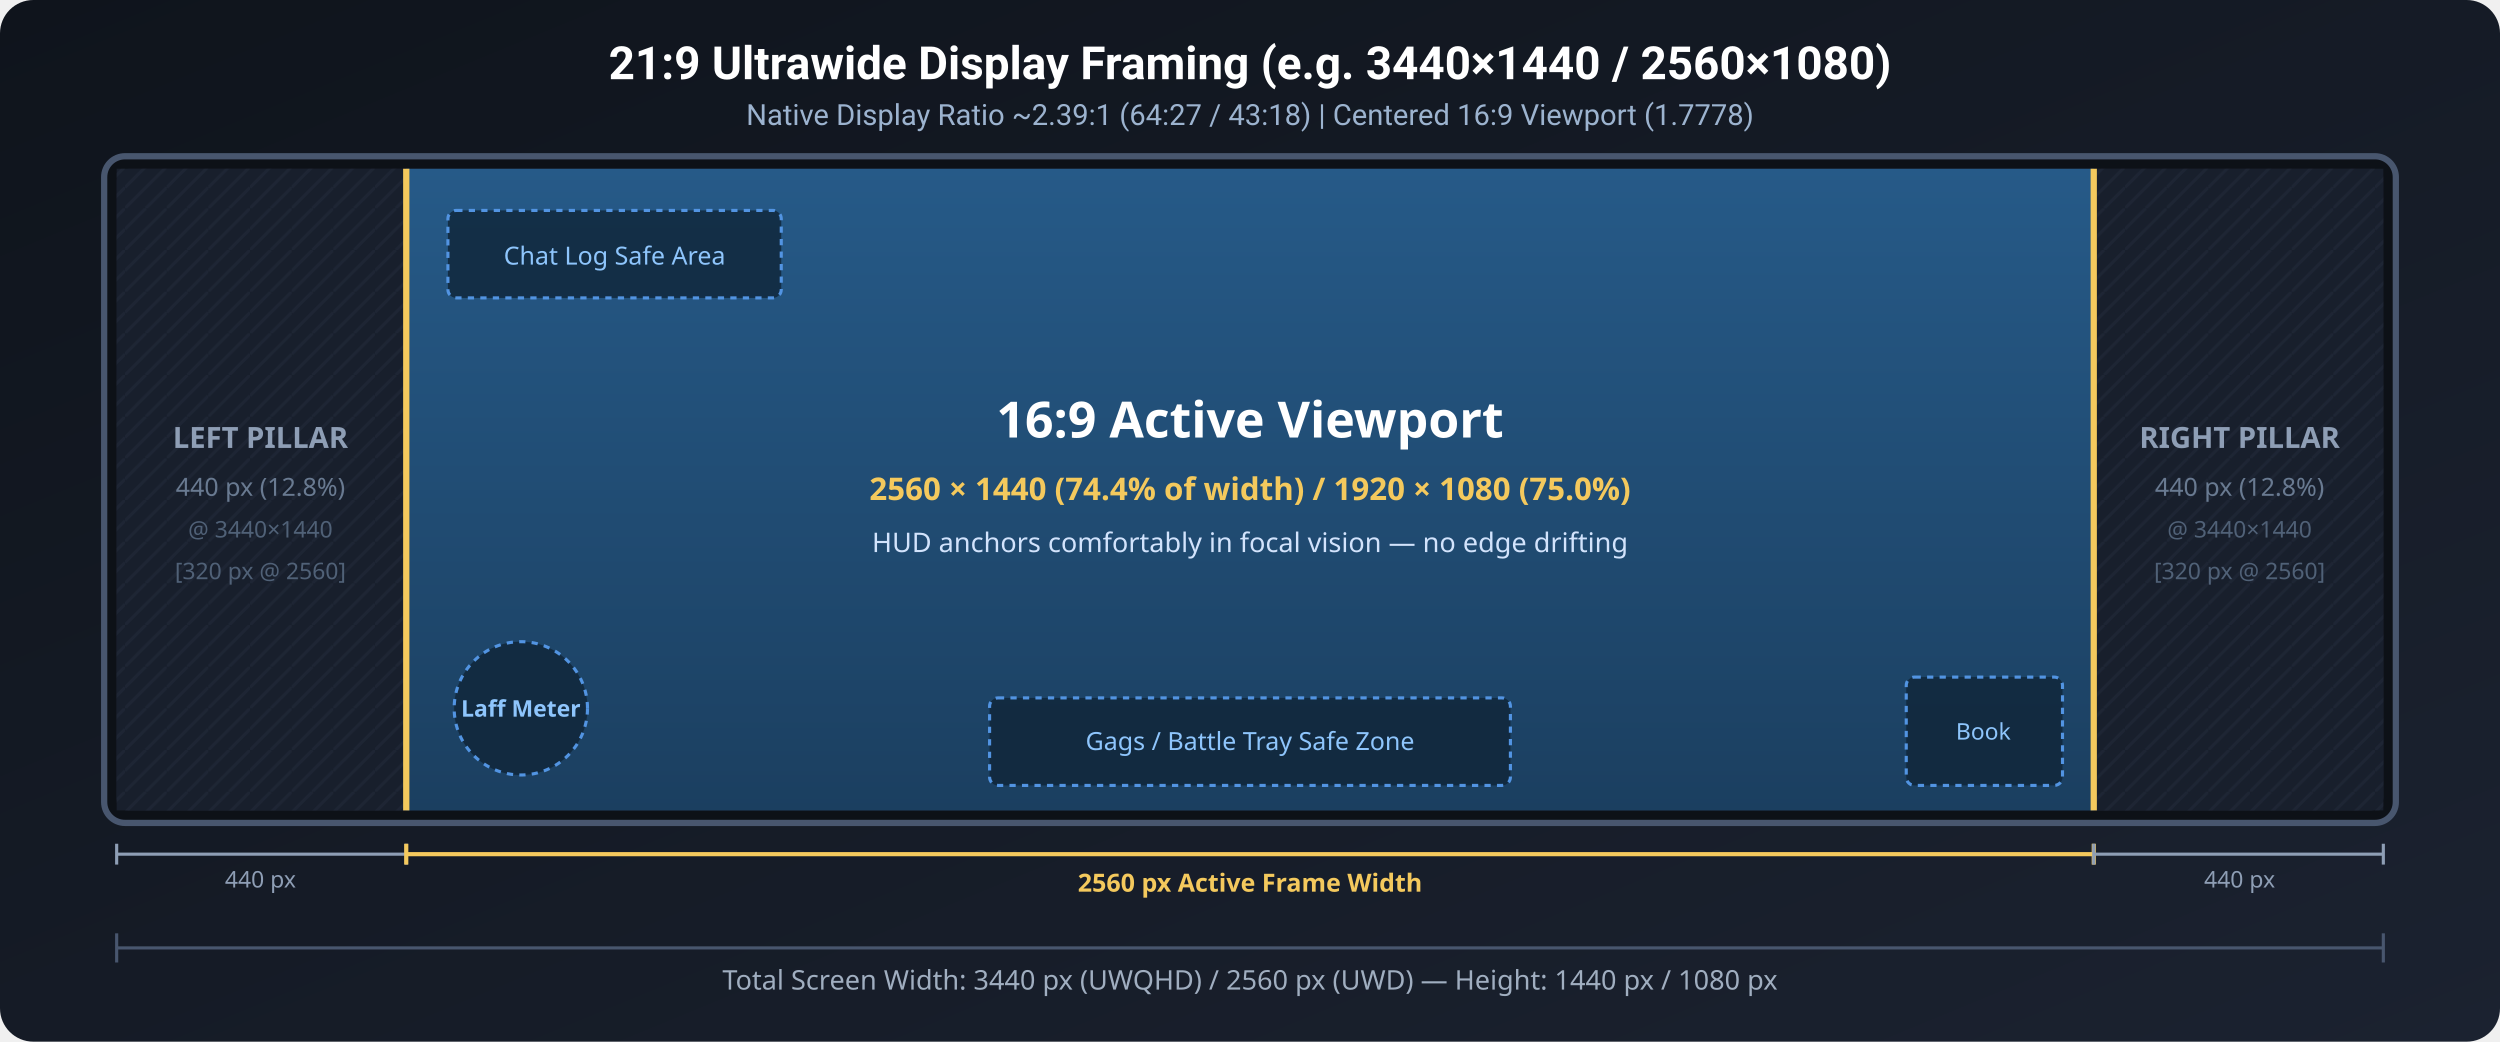
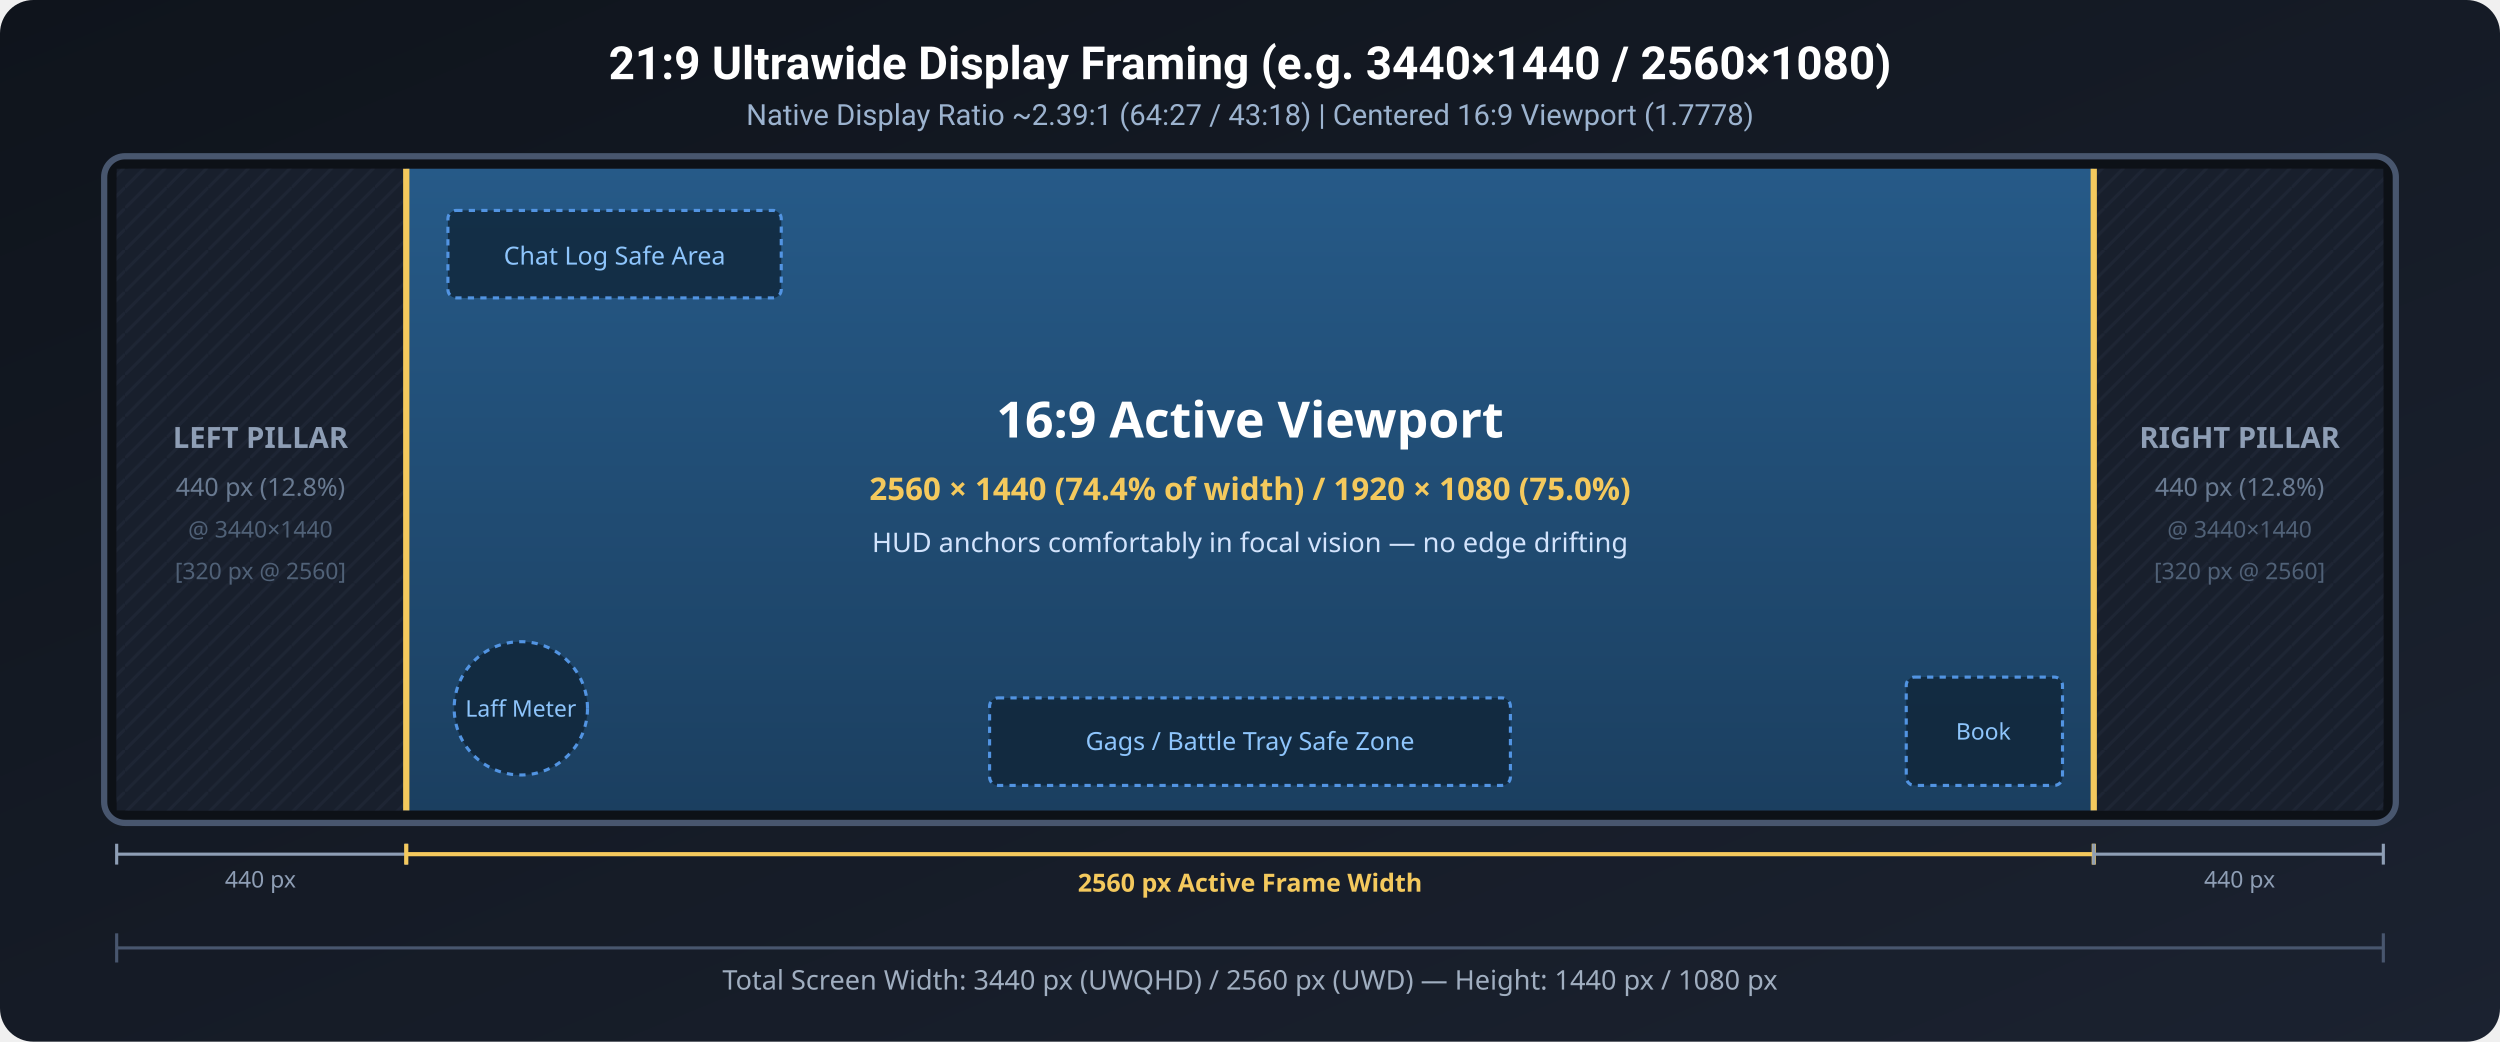
<svg xmlns="http://www.w3.org/2000/svg" viewBox="0 0 1200 500" width="1200" height="500" role="img" aria-labelledby="title desc">
  <defs>
    <linearGradient id="bgGrad21" x1="0%" y1="0%" x2="100%" y2="100%">
      <stop offset="0%" stop-color="#0f141c" />
      <stop offset="100%" stop-color="#1b2230" />
    </linearGradient>
    <linearGradient id="screenGrad21" x1="0%" y1="0%" x2="0%" y2="100%">
      <stop offset="0%" stop-color="#161b26" />
      <stop offset="100%" stop-color="#21293a" />
    </linearGradient>
    <linearGradient id="frameGrad21" x1="0%" y1="0%" x2="0%" y2="100%">
      <stop offset="0%" stop-color="#265a88" />
      <stop offset="100%" stop-color="#1b3f60" />
    </linearGradient>
    <pattern id="pillarPattern21" width="20" height="20" patternUnits="userSpaceOnUse">
      <path d="M0 20L20 0M10 20L20 10M0 10L10 0" stroke="#252d3d" stroke-width="1.5" stroke-opacity="0.5" />
    </pattern>
  </defs>
  <rect width="1200" height="500" rx="16" fill="url(#bgGrad21)" />
  <text x="600" y="38" fill="#ffffff" font-family="system-ui, -apple-system, 'Segoe UI', Roboto, sans-serif" font-size="22" font-weight="700" text-anchor="middle">21:9 Ultrawide Display Framing (e.g. 3440×1440 / 2560×1080)</text>
  <text x="600" y="60" fill="#9cb3cf" font-family="system-ui, -apple-system, 'Segoe UI', Roboto, sans-serif" font-size="14" text-anchor="middle">Native Display Ratio ~2.39:1 (64:27 / 43:18) | Centered 16:9 Viewport (1.7778)</text>
  <rect x="50" y="75" width="1100" height="320" rx="10" fill="#0d1117" stroke="#48566e" stroke-width="3" />
  <rect x="56" y="81" width="1088" height="308" rx="6" fill="url(#screenGrad21)" />
  <rect x="56" y="81" width="139" height="308" fill="#181f2c" />
  <rect x="56" y="81" width="139" height="308" fill="url(#pillarPattern21)" />
  <rect x="195" y="81" width="810" height="308" fill="url(#frameGrad21)" />
  <rect x="1005" y="81" width="139" height="308" fill="#181f2c" />
  <rect x="1005" y="81" width="139" height="308" fill="url(#pillarPattern21)" />
  <line x1="195" y1="81" x2="195" y2="389" stroke="#f4c95d" stroke-width="3" />
  <line x1="1005" y1="81" x2="1005" y2="389" stroke="#f4c95d" stroke-width="3" />
  <rect x="215" y="101" width="160" height="42" rx="4" fill="#102538" fill-opacity="0.8" stroke="#5294e2" stroke-width="1.5" stroke-dasharray="3,3" />
  <text x="295" y="127" fill="#8ec5fc" font-family="system-ui, sans-serif" font-size="12" text-anchor="middle">Chat Log Safe Area</text>
  <circle cx="250" cy="340" r="32" fill="#102538" fill-opacity="0.8" stroke="#5294e2" stroke-width="1.5" stroke-dasharray="3,3" />
-   <text x="250" y="344" fill="#8ec5fc" font-family="system-ui, sans-serif" font-size="11" text-anchor="middle" font-weight="600">Laff Meter</text>
+   <text x="250" y="344" fill="#8ec5fc" font-family="system-ui, sans-serif" font-size="11" text-anchor="middle">Laff Meter</text>
  <rect x="475" y="335" width="250" height="42" rx="4" fill="#102538" fill-opacity="0.8" stroke="#5294e2" stroke-width="1.5" stroke-dasharray="3,3" />
  <text x="600" y="360" fill="#8ec5fc" font-family="system-ui, sans-serif" font-size="12" text-anchor="middle">Gags / Battle Tray Safe Zone</text>
  <rect x="915" y="325" width="75" height="52" rx="4" fill="#102538" fill-opacity="0.8" stroke="#5294e2" stroke-width="1.5" stroke-dasharray="3,3" />
  <text x="952" y="355" fill="#8ec5fc" font-family="system-ui, sans-serif" font-size="11" text-anchor="middle">Book</text>
  <text x="600" y="210" fill="#ffffff" font-family="system-ui, sans-serif" font-size="24" font-weight="700" text-anchor="middle">16:9 Active Viewport</text>
  <text x="600" y="240" fill="#f4c95d" font-family="system-ui, sans-serif" font-size="15" font-weight="600" text-anchor="middle">2560 × 1440 (74.4% of width) / 1920 × 1080 (75.0%)</text>
  <text x="600" y="265" fill="#d2e3fc" font-family="system-ui, sans-serif" font-size="13" text-anchor="middle">HUD anchors comfortably in focal vision — no edge drifting</text>
  <text x="125" y="215" fill="#8e9eb5" font-family="system-ui, sans-serif" font-size="14" font-weight="600" text-anchor="middle">LEFT PILLAR</text>
  <text x="125" y="238" fill="#697a91" font-family="system-ui, sans-serif" font-size="12" text-anchor="middle">440 px (12.8%)</text>
  <text x="125" y="258" fill="#506177" font-family="system-ui, sans-serif" font-size="11" text-anchor="middle">@ 3440×1440</text>
  <text x="125" y="278" fill="#506177" font-family="system-ui, sans-serif" font-size="11" text-anchor="middle">[320 px @ 2560]</text>
  <text x="1075" y="215" fill="#8e9eb5" font-family="system-ui, sans-serif" font-size="14" font-weight="600" text-anchor="middle">RIGHT PILLAR</text>
  <text x="1075" y="238" fill="#697a91" font-family="system-ui, sans-serif" font-size="12" text-anchor="middle">440 px (12.8%)</text>
  <text x="1075" y="258" fill="#506177" font-family="system-ui, sans-serif" font-size="11" text-anchor="middle">@ 3440×1440</text>
  <text x="1075" y="278" fill="#506177" font-family="system-ui, sans-serif" font-size="11" text-anchor="middle">[320 px @ 2560]</text>
  <line x1="56" y1="410" x2="195" y2="410" stroke="#8e9eb5" stroke-width="1.5" />
  <line x1="56" y1="405" x2="56" y2="415" stroke="#8e9eb5" stroke-width="1.5" />
  <line x1="195" y1="405" x2="195" y2="415" stroke="#8e9eb5" stroke-width="1.5" />
  <text x="125" y="426" fill="#8e9eb5" font-family="system-ui, sans-serif" font-size="11" text-anchor="middle">440 px</text>
  <line x1="195" y1="410" x2="1005" y2="410" stroke="#f4c95d" stroke-width="2" />
  <line x1="195" y1="405" x2="195" y2="415" stroke="#f4c95d" stroke-width="2" />
  <line x1="1005" y1="405" x2="1005" y2="415" stroke="#f4c95d" stroke-width="2" />
  <text x="600" y="428" fill="#f4c95d" font-family="system-ui, sans-serif" font-size="12" font-weight="600" text-anchor="middle">2560 px Active Frame Width</text>
  <line x1="1005" y1="410" x2="1144" y2="410" stroke="#8e9eb5" stroke-width="1.5" />
  <line x1="1005" y1="405" x2="1005" y2="415" stroke="#8e9eb5" stroke-width="1.5" />
  <line x1="1144" y1="405" x2="1144" y2="415" stroke="#8e9eb5" stroke-width="1.5" />
  <text x="1075" y="426" fill="#8e9eb5" font-family="system-ui, sans-serif" font-size="11" text-anchor="middle">440 px</text>
  <line x1="56" y1="455" x2="1144" y2="455" stroke="#48566e" stroke-width="1.5" />
  <line x1="56" y1="448" x2="56" y2="462" stroke="#48566e" stroke-width="1.5" />
  <line x1="1144" y1="448" x2="1144" y2="462" stroke="#48566e" stroke-width="1.5" />
  <text x="600" y="475" fill="#a0aec0" font-family="system-ui, sans-serif" font-size="13" text-anchor="middle">Total Screen Width: 3440 px (UWQHD) / 2560 px (UWD) — Height: 1440 px / 1080 px</text>
</svg>
